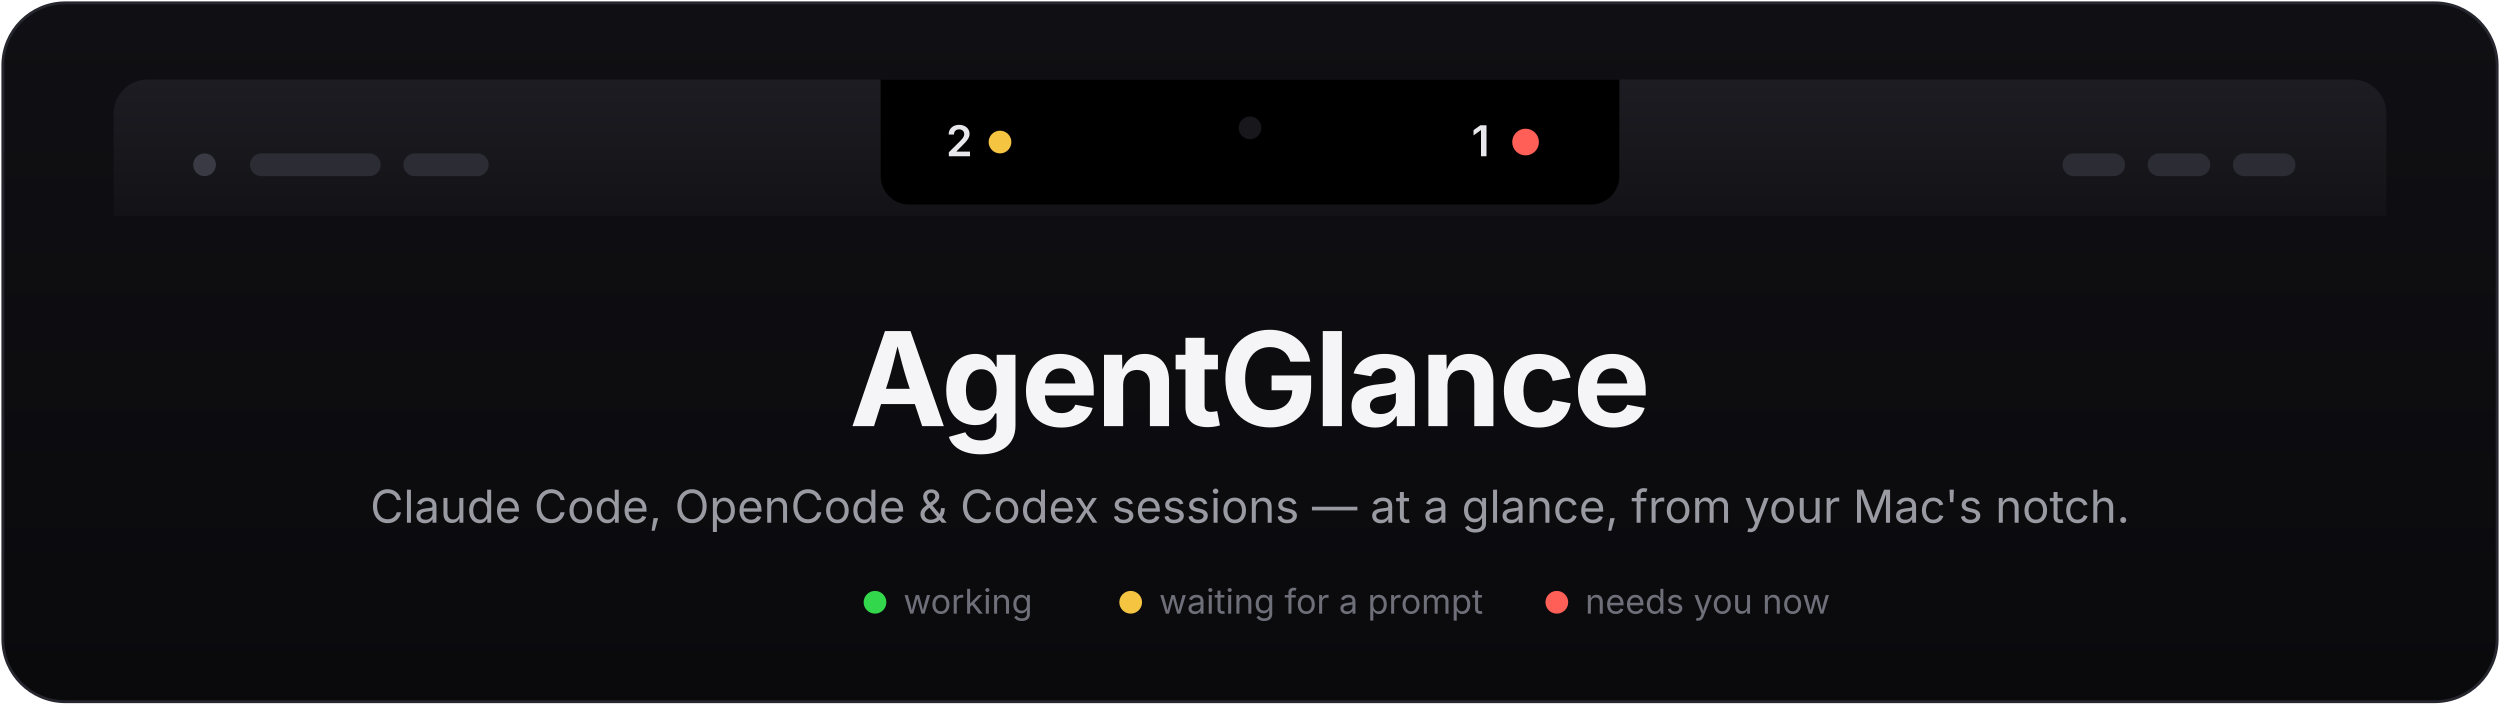
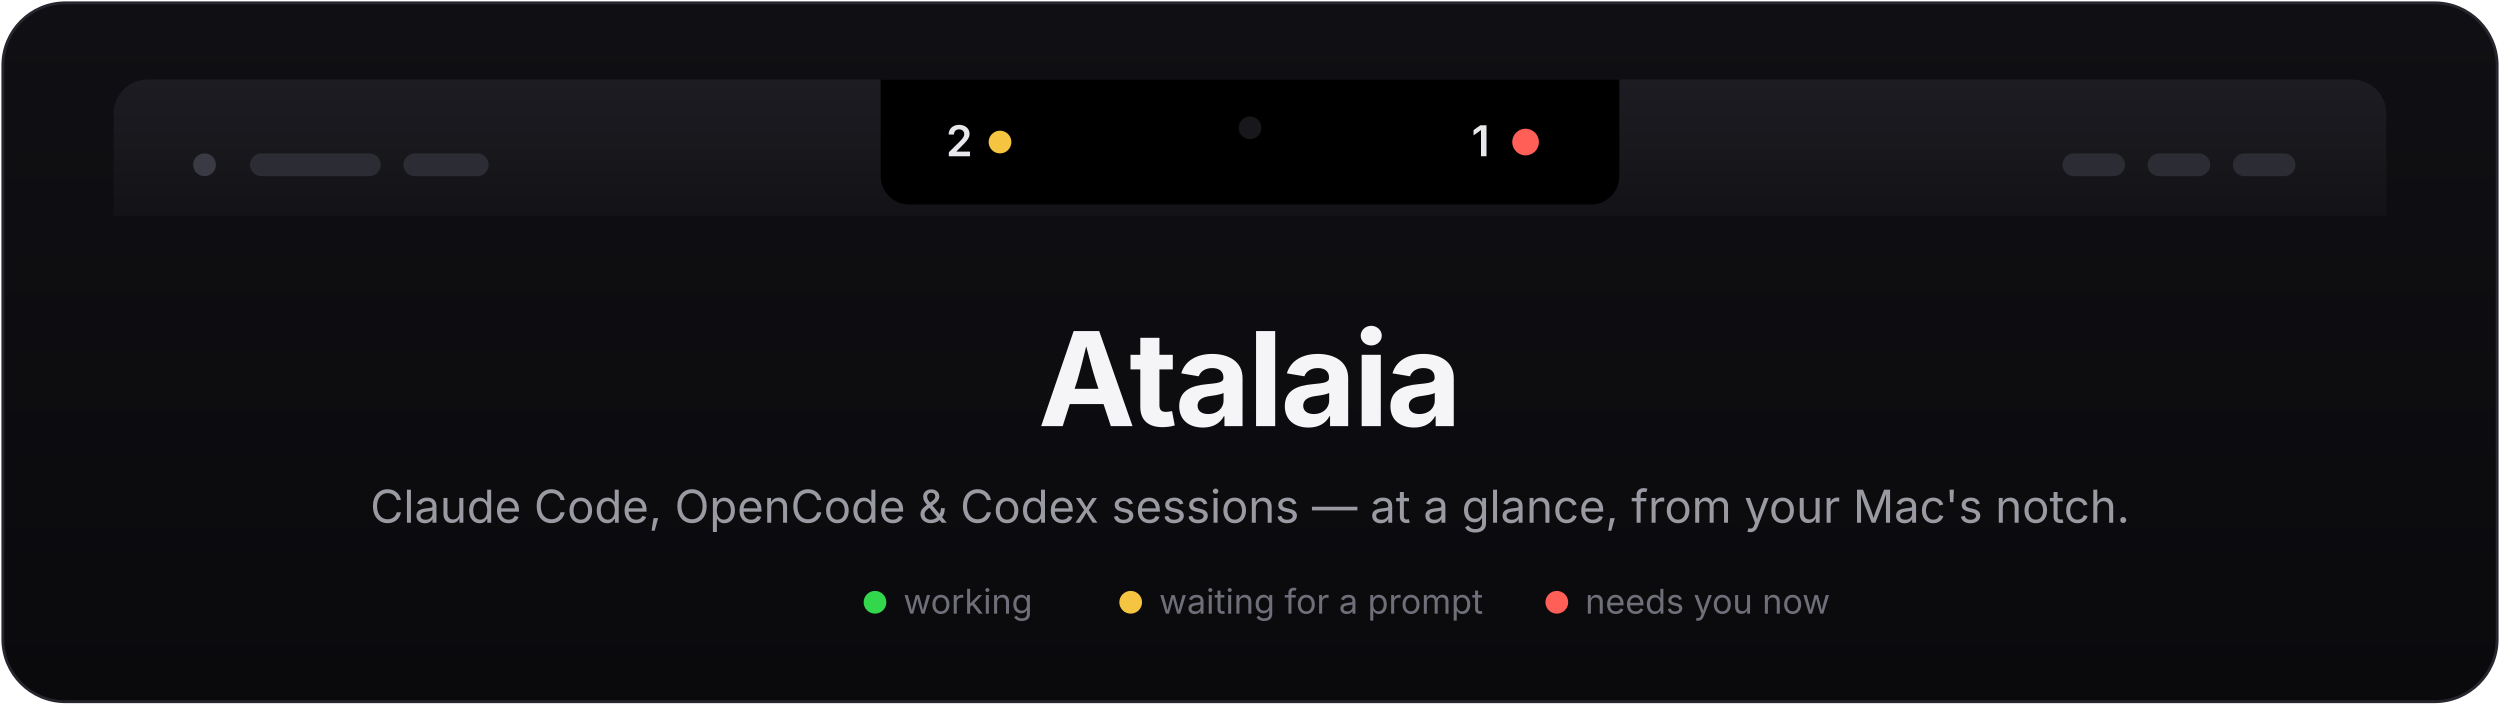
- <svg xmlns="http://www.w3.org/2000/svg" width="880" height="248" viewBox="0 0 880 248" fill="none" role="img" aria-label="AgentGlance — coding agent sessions at a glance, from the MacBook notch">
+ <svg xmlns="http://www.w3.org/2000/svg" width="880" height="248" viewBox="0 0 880 248" fill="none" role="img" aria-label="Atalaia — coding agent sessions at a glance, from the MacBook notch">
  <defs>
    <linearGradient id="card" x1="0" y1="0" x2="0" y2="1">
      <stop offset="0" stop-color="#101014" />
      <stop offset="1" stop-color="#0a0a0d" />
    </linearGradient>
    <linearGradient id="screenGlow" x1="0" y1="0" x2="0" y2="1">
      <stop offset="0" stop-color="#1c1c22" />
      <stop offset="1" stop-color="#131317" />
    </linearGradient>
  </defs>
  <rect x="1" y="1" width="878" height="246" rx="22" fill="url(#card)" stroke="#26262e" />
  <path d="M40 40 a12 12 0 0 1 12 -12 h776 a12 12 0 0 1 12 12 v36 h-800 z" fill="url(#screenGlow)" />
  <circle cx="72" cy="58" r="4" fill="#3a3a44" />
  <rect x="88" y="54" width="46" height="8" rx="4" fill="#2c2c34" />
  <rect x="142" y="54" width="30" height="8" rx="4" fill="#2c2c34" />
  <rect x="726" y="54" width="22" height="8" rx="4" fill="#2c2c34" />
  <rect x="756" y="54" width="22" height="8" rx="4" fill="#2c2c34" />
  <rect x="786" y="54" width="22" height="8" rx="4" fill="#2c2c34" />
  <path d="M310 28 h260 v34 a10 10 0 0 1 -10 10 h-240 a10 10 0 0 1 -10 -10 z" fill="#000000" />
  <text x="333" y="55" font-family="-apple-system,'SF Pro Text','Segoe UI',sans-serif" font-size="15" font-weight="600" fill="#e8e8ec">2</text>
  <circle cx="352" cy="50" r="4" fill="#f5c542" />
  <circle cx="440" cy="45" r="4" fill="#17171c" />
  <text x="518" y="55" font-family="-apple-system,'SF Pro Text','Segoe UI',sans-serif" font-size="15" font-weight="600" fill="#e8e8ec">1</text>
  <circle cx="537" cy="50" r="4" fill="#ff5f57">
    <animate attributeName="opacity" values="1;0.35;1" dur="2s" repeatCount="indefinite" />
  </circle>
  <circle cx="537" cy="50" r="4" fill="none" stroke="#ff5f57" stroke-width="1.4">
    <animate attributeName="r" values="4;11" dur="2s" repeatCount="indefinite" />
    <animate attributeName="opacity" values="0.7;0" dur="2s" repeatCount="indefinite" />
  </circle>
-   <text x="440" y="150" text-anchor="middle" font-family="-apple-system,'SF Pro Display','Segoe UI',sans-serif" font-size="46" font-weight="700" letter-spacing="-1" fill="#f5f5f7">AgentGlance</text>
+   <text x="440" y="150" text-anchor="middle" font-family="-apple-system,'SF Pro Display','Segoe UI',sans-serif" font-size="46" font-weight="700" letter-spacing="-1" fill="#f5f5f7">Atalaia</text>
  <text x="440" y="184" text-anchor="middle" font-family="-apple-system,'SF Pro Text','Segoe UI',sans-serif" font-size="16" fill="#9a9aa3">Claude Code, OpenCode &amp; Codex sessions — at a glance, from your Mac's notch.</text>
  <g font-family="-apple-system,'SF Pro Text','Segoe UI',sans-serif" font-size="12" fill="#6f6f7a">
    <circle cx="308" cy="212" r="4" fill="#32d74b" />
    <text x="318" y="216">working</text>
    <circle cx="398" cy="212" r="4" fill="#f5c542" />
    <text x="408" y="216">waiting for a prompt</text>
    <circle cx="548" cy="212" r="4" fill="#ff5f57" />
    <text x="558" y="216">needs you now</text>
  </g>
</svg>
